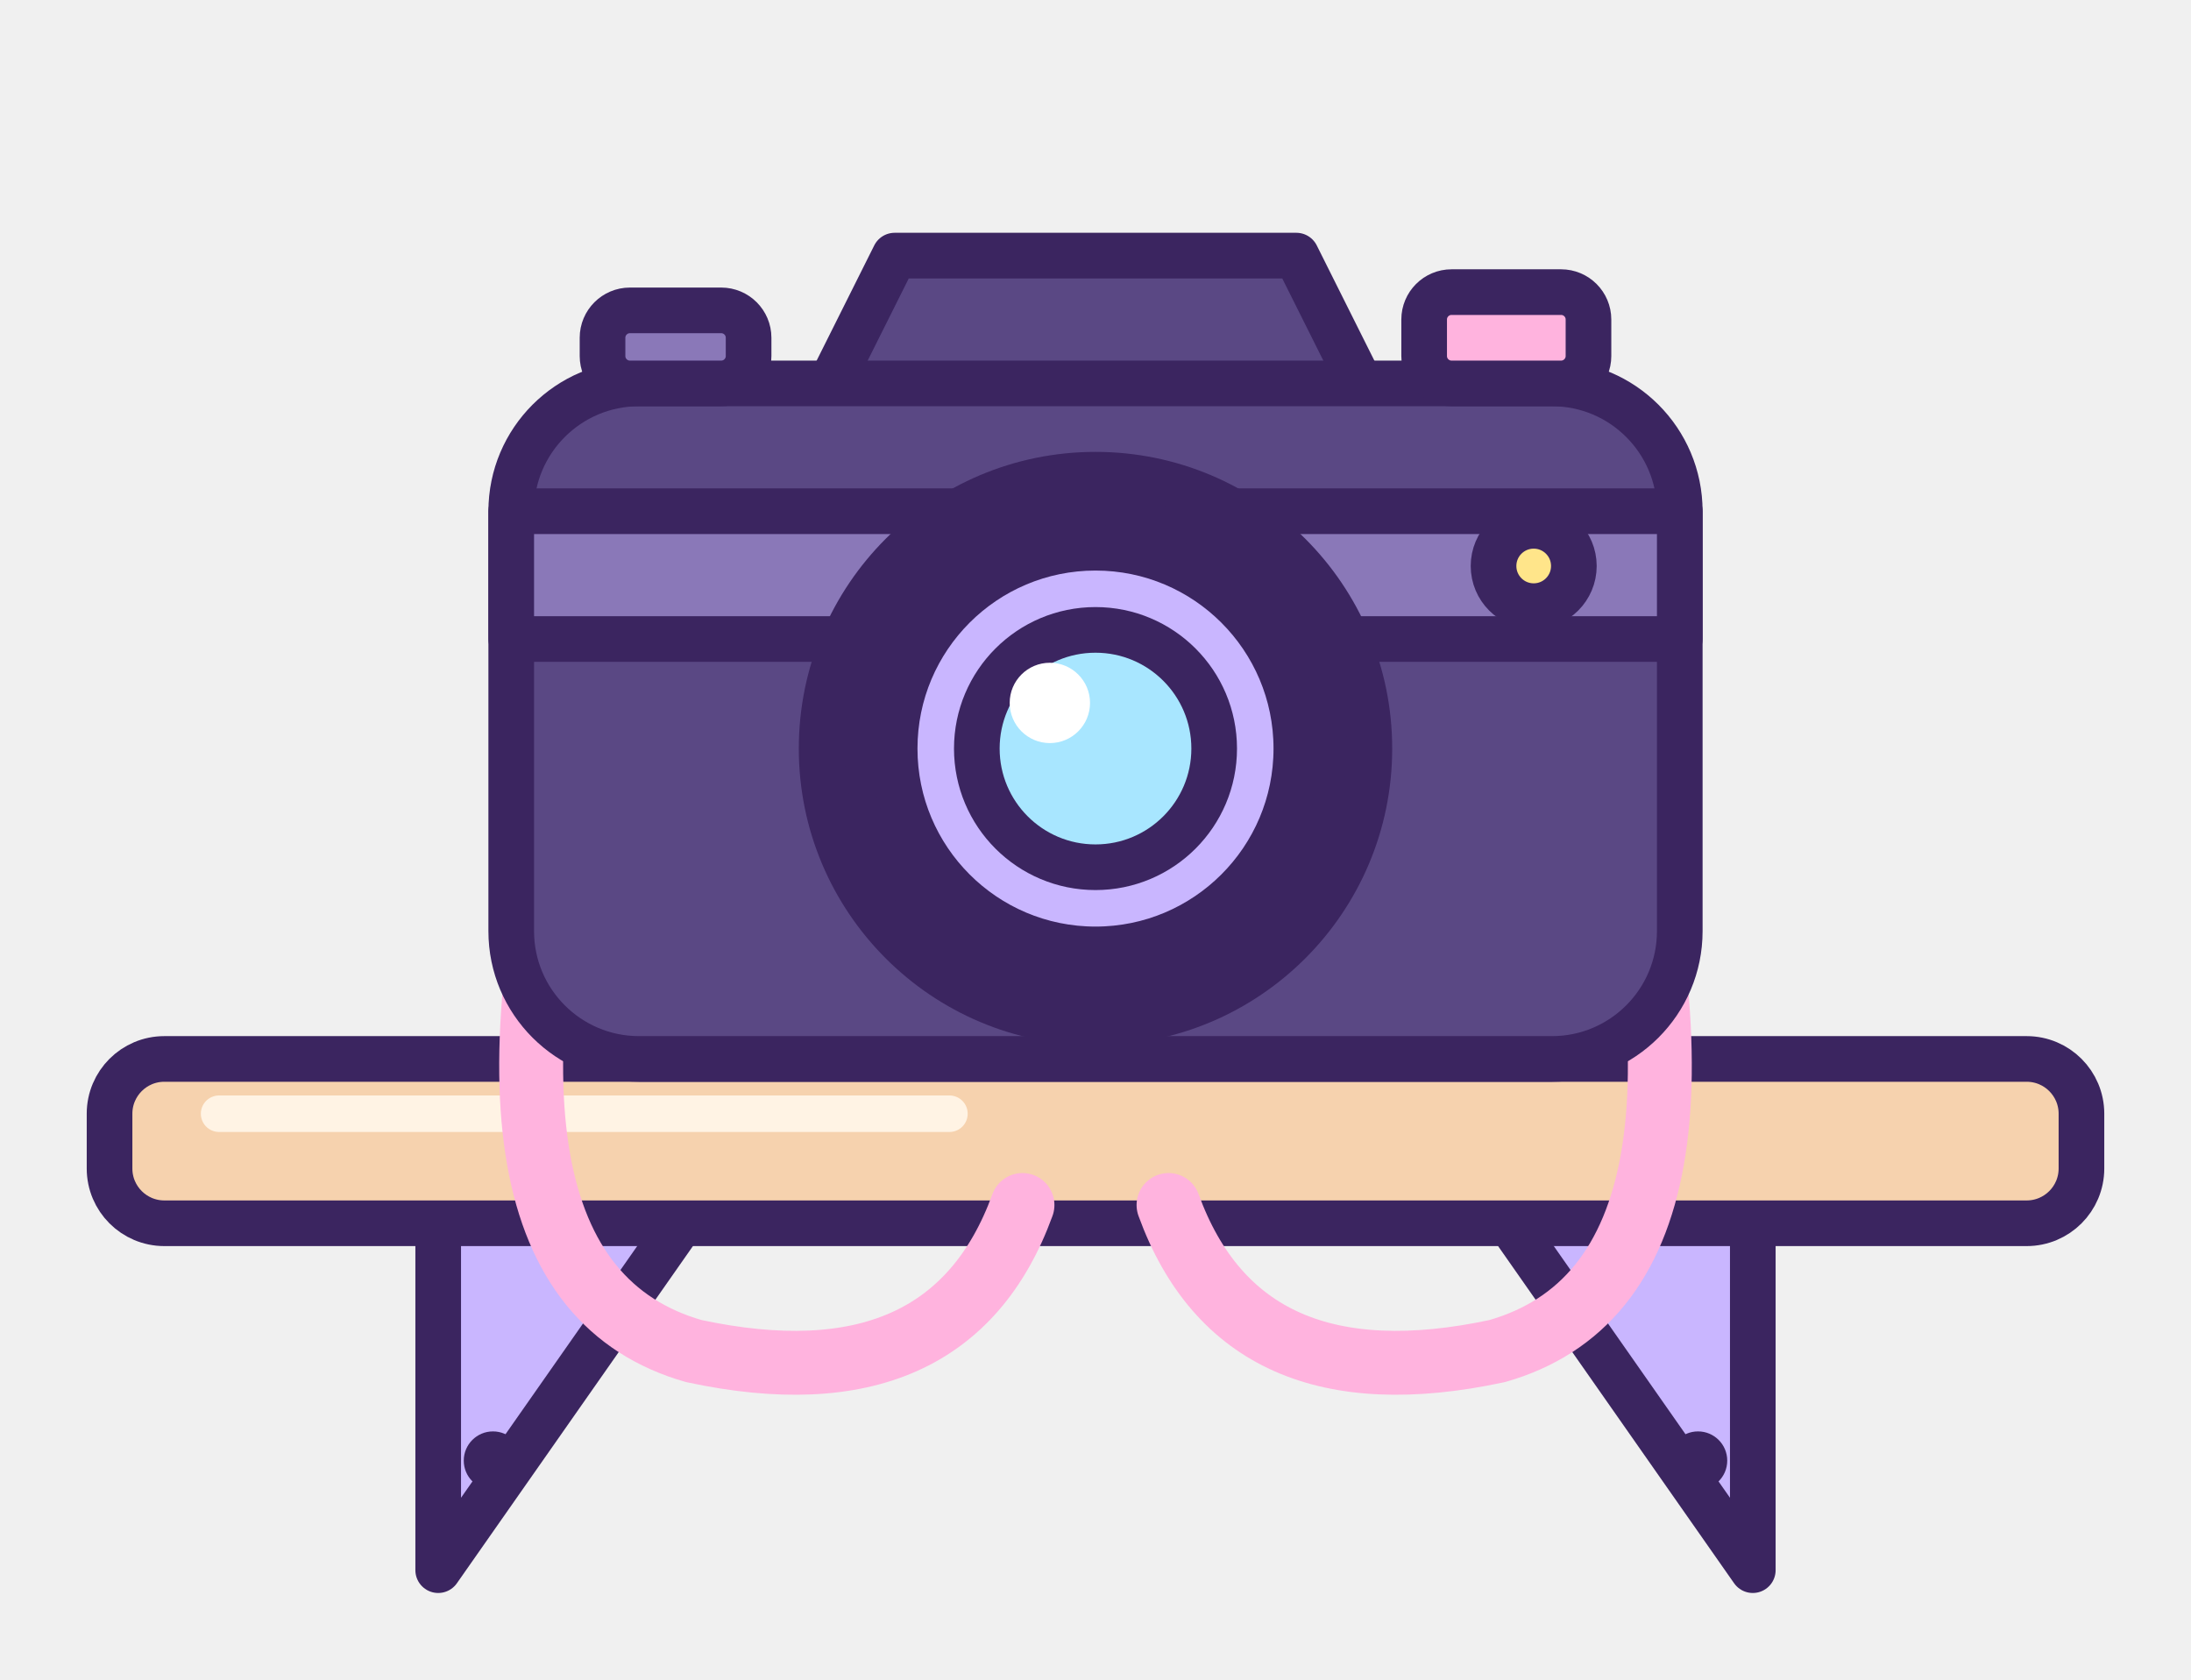
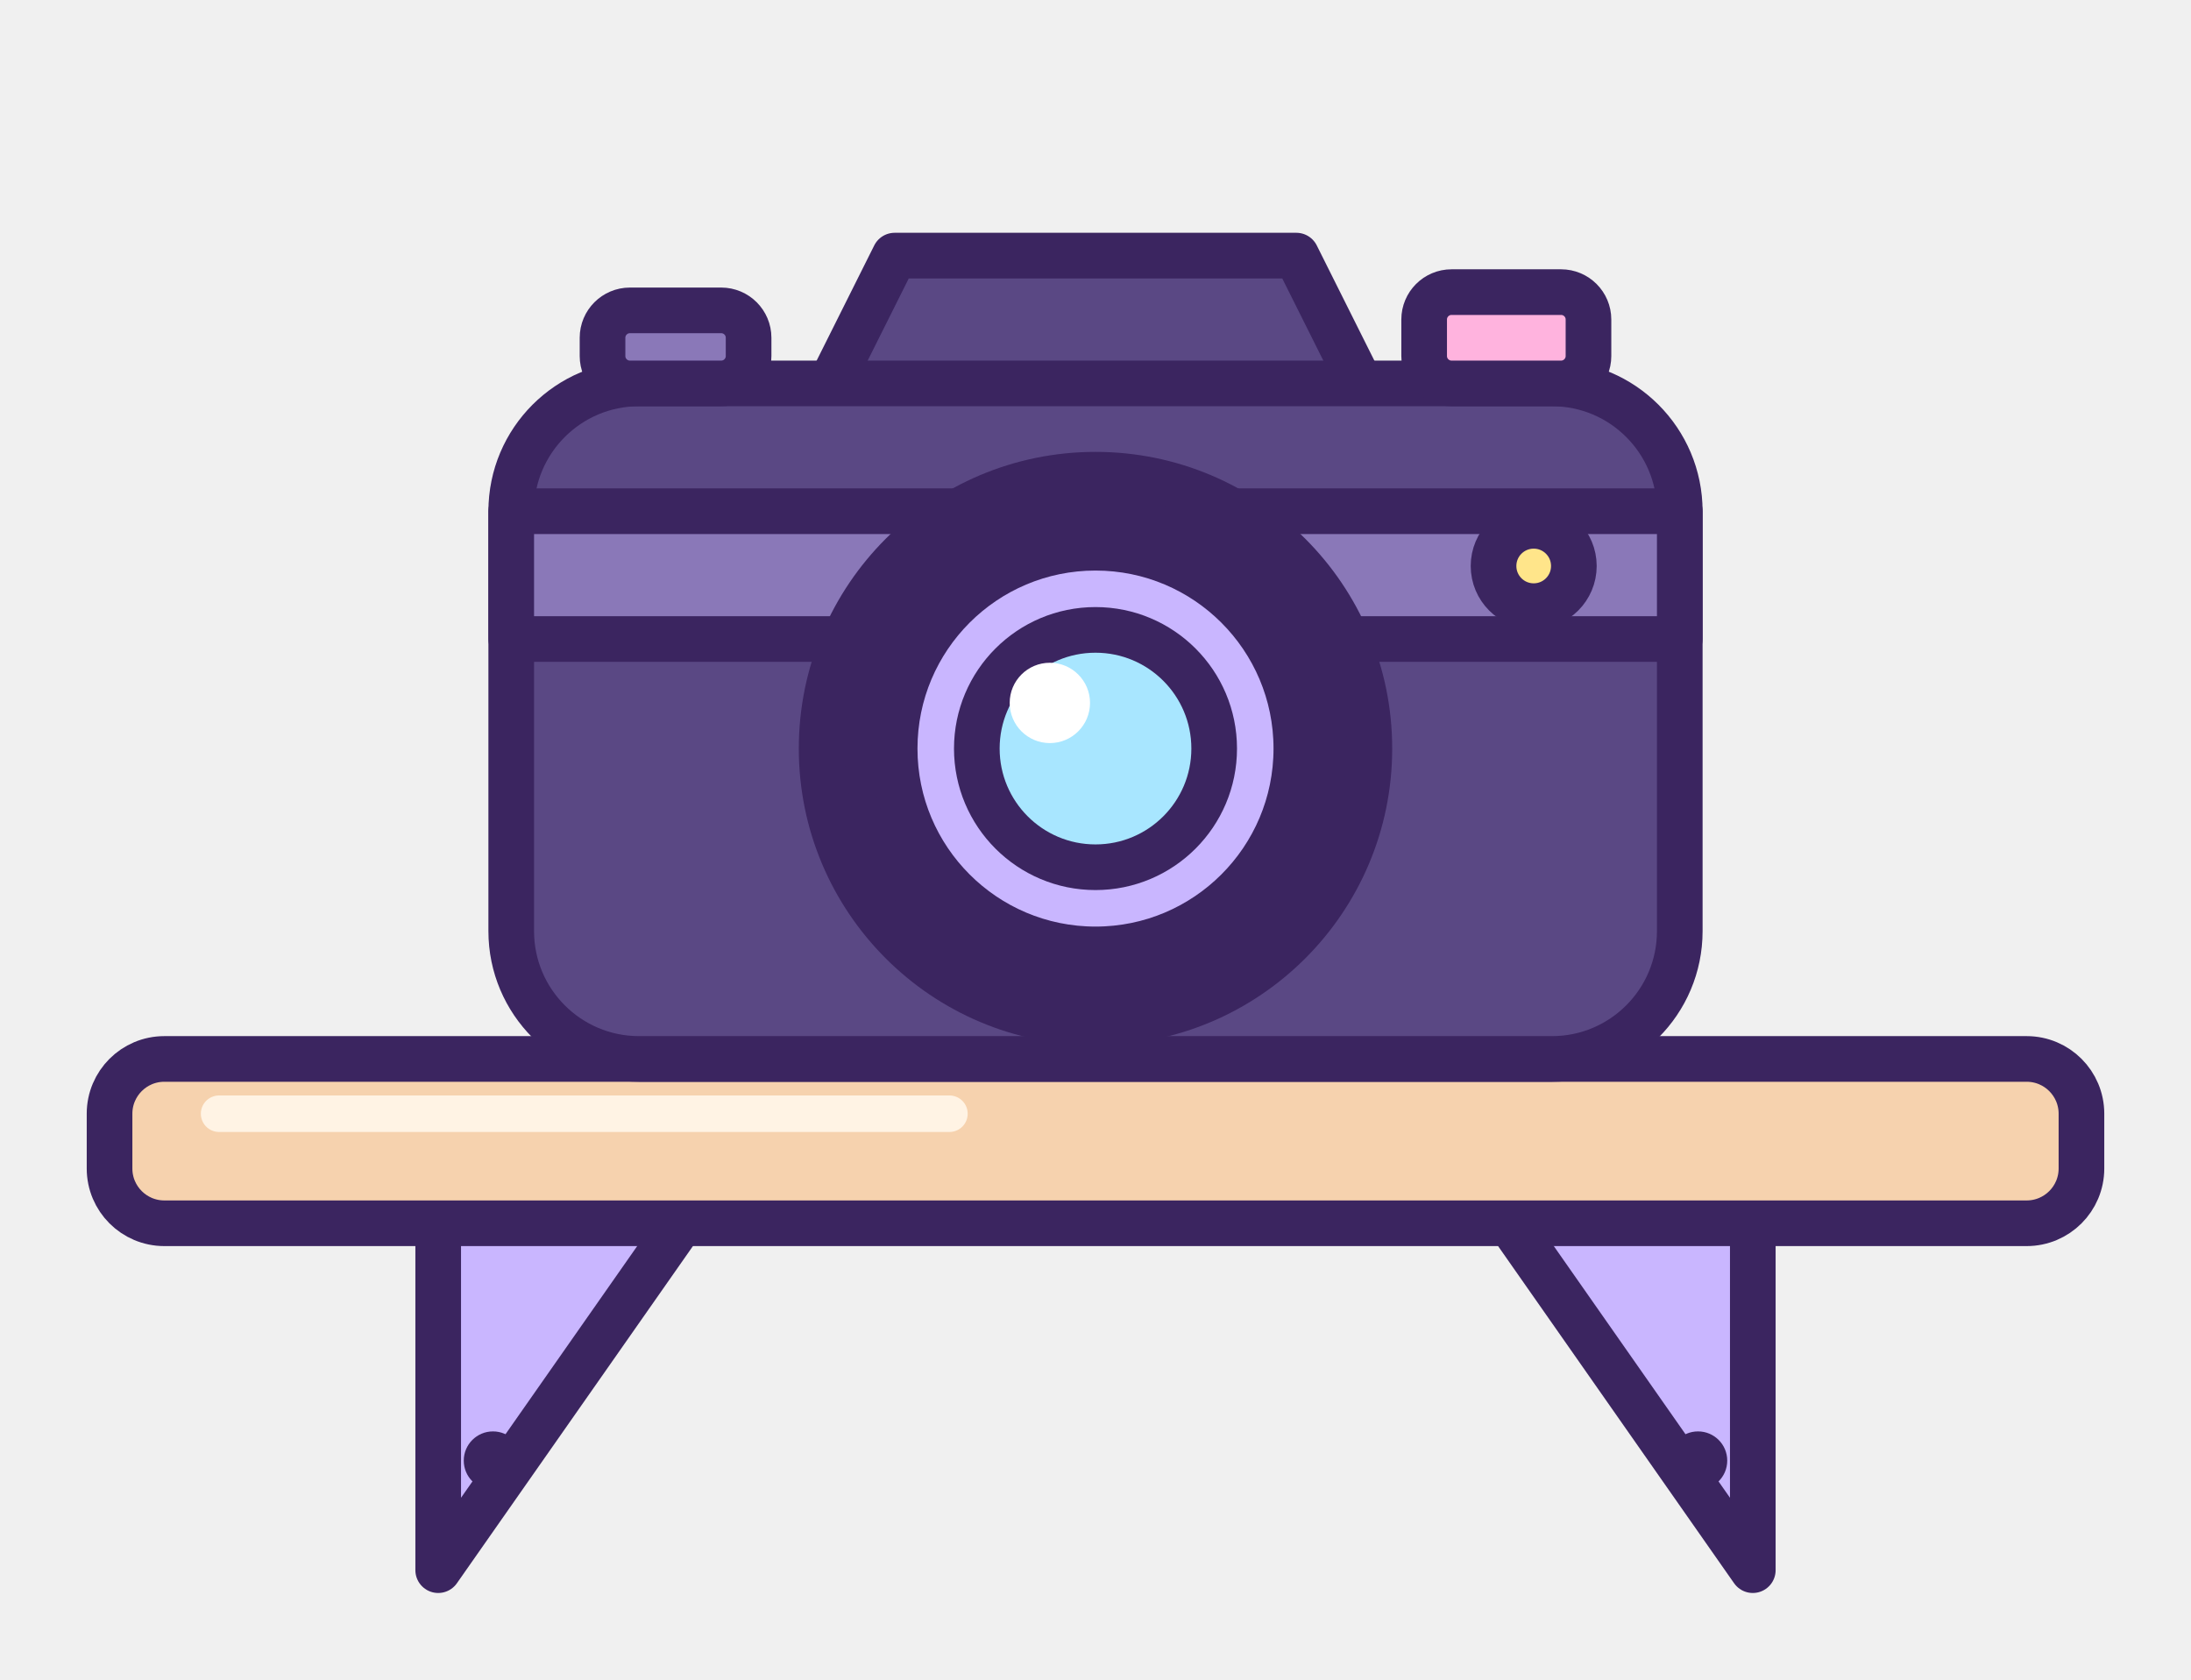
<svg xmlns="http://www.w3.org/2000/svg" viewBox="0 0 120 92">
  <g id="art" stroke="#3B2560" stroke-width="2.5" stroke-linejoin="round" stroke-linecap="round">
    <path vector-effect="non-scaling-stroke" d="M24 66v20l14-20z" fill="#C9B6FF" />
    <path vector-effect="non-scaling-stroke" d="M96 66v20l-14-20z" fill="#C9B6FF" />
    <circle cx="27" cy="80" r="1.6" fill="#3B2560" stroke="none" />
    <circle cx="93" cy="80" r="1.6" fill="#3B2560" stroke="none" />
    <rect vector-effect="non-scaling-stroke" x="6" y="58" width="108" height="9" rx="3" fill="#F6D2AE" />
    <path vector-effect="non-scaling-stroke" d="M12 61h40" stroke="#FFF3E4" stroke-width="2" fill="none" />
-     <path vector-effect="non-scaling-stroke" d="M32 40q-8 30 6 34q14 3 18-8" stroke="#FFB3DE" stroke-width="3.5" fill="none" />
-     <path vector-effect="non-scaling-stroke" d="M88 40q8 30-6 34q-14 3-18-8" stroke="#FFB3DE" stroke-width="3.5" fill="none" />
    <path vector-effect="non-scaling-stroke" d="M45 22l4-8h22l4 8z" fill="#5A4884" />
    <rect vector-effect="non-scaling-stroke" x="28" y="21" width="64" height="37" rx="7" fill="#5A4884" />
    <rect vector-effect="non-scaling-stroke" x="28" y="28" width="64" height="7" fill="#8A78B8" />
    <rect vector-effect="non-scaling-stroke" x="78" y="16" width="9" height="5" rx="1.5" fill="#FFB3DE" />
    <rect vector-effect="non-scaling-stroke" x="33" y="17" width="8" height="4" rx="1.5" fill="#8A78B8" />
    <circle vector-effect="non-scaling-stroke" cx="60" cy="41" r="15" fill="#3B2560" />
    <circle vector-effect="non-scaling-stroke" cx="60" cy="41" r="11" fill="#C9B6FF" />
    <circle vector-effect="non-scaling-stroke" cx="60" cy="41" r="6.5" fill="#A8E6FF" />
    <circle cx="57.5" cy="38.5" r="2.2" fill="#FFFFFF" stroke="none" />
    <circle vector-effect="non-scaling-stroke" cx="84" cy="31" r="2.2" fill="#FFE58A" />
  </g>
</svg>
